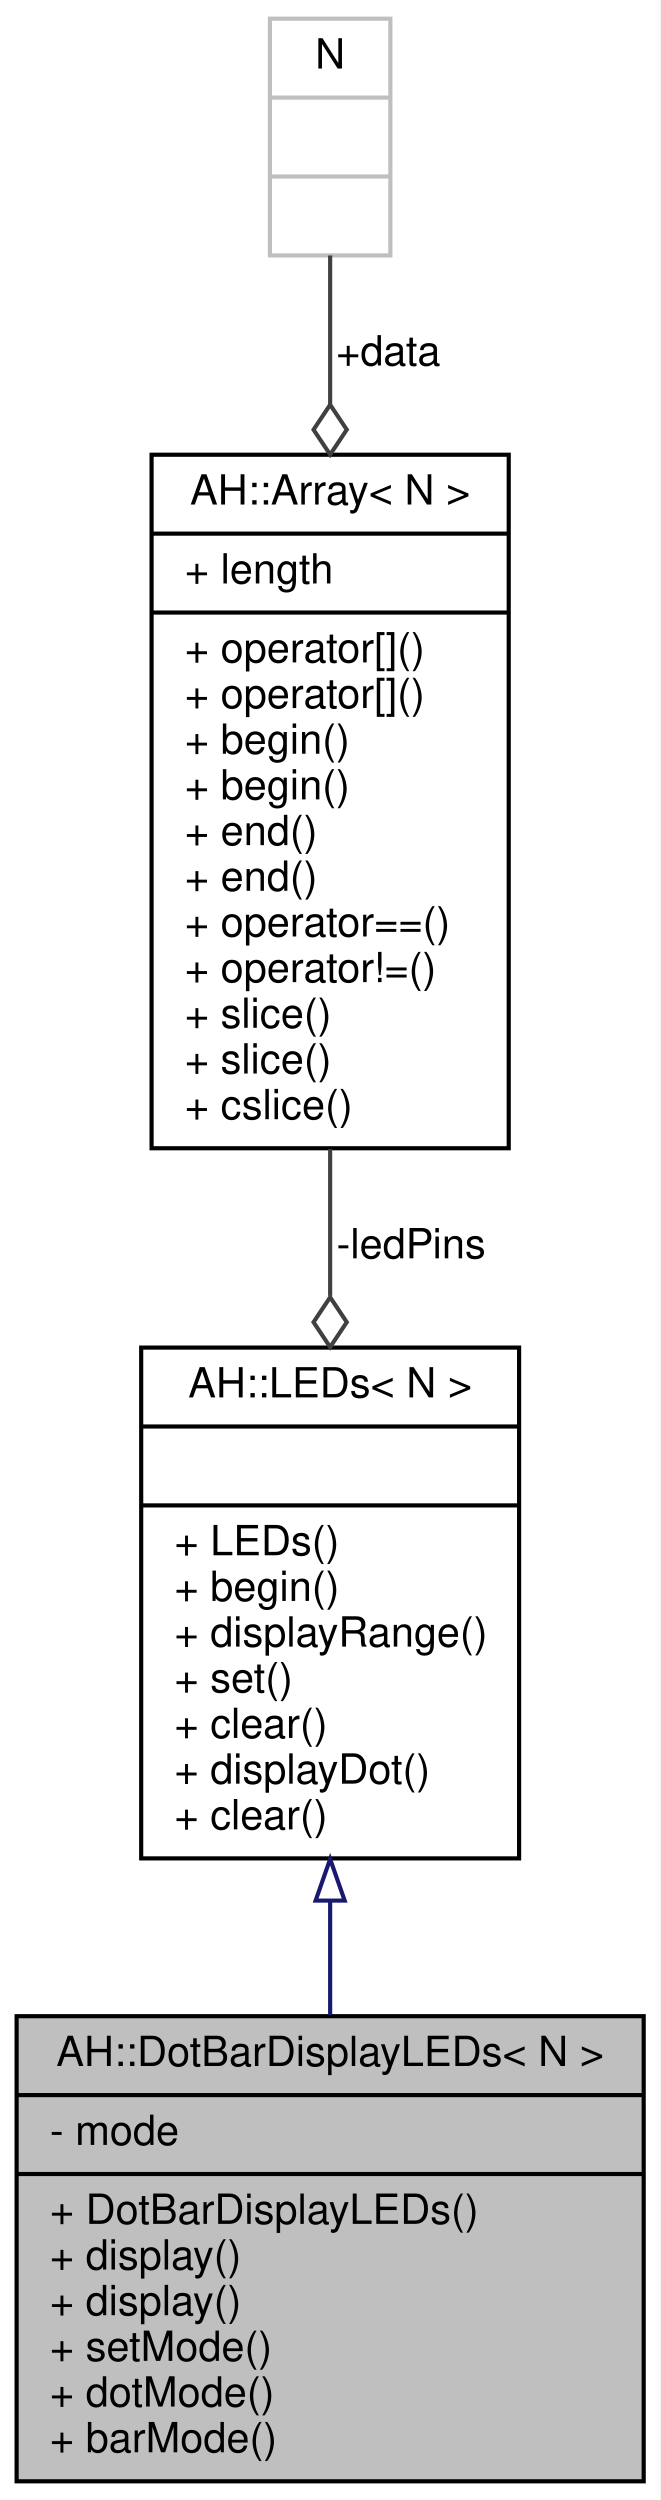
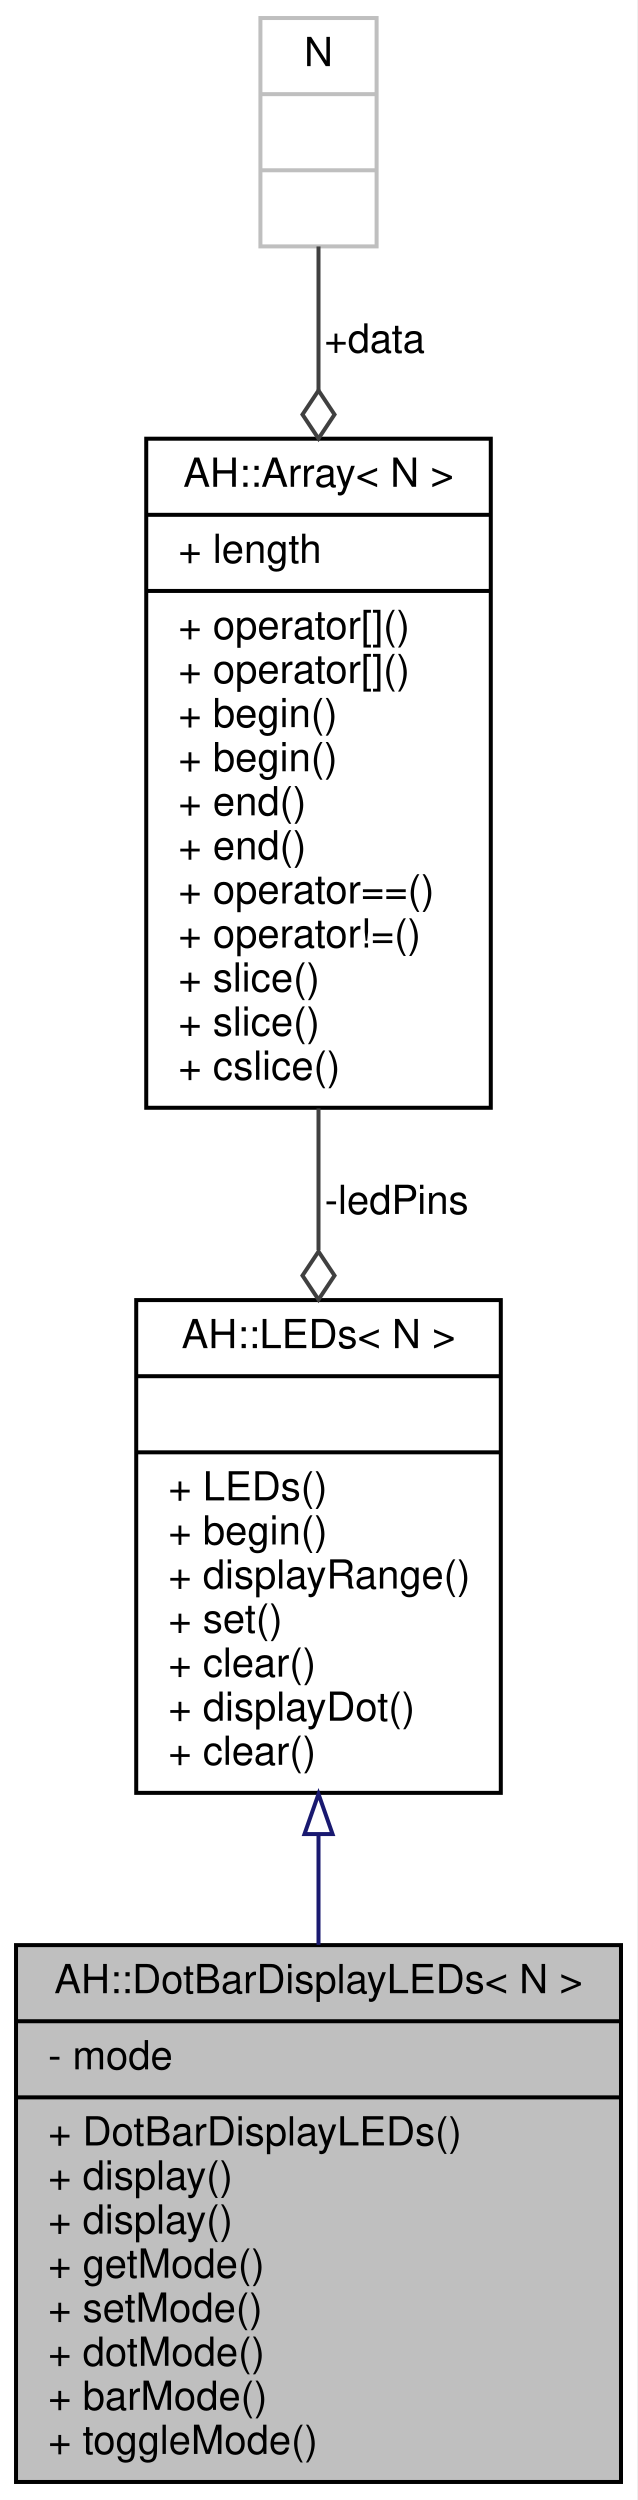
- <svg xmlns="http://www.w3.org/2000/svg" xmlns:xlink="http://www.w3.org/1999/xlink" width="159pt" height="602pt" viewBox="0.00 0.00 159.00 602.00">
-   <g id="graph0" class="graph" transform="scale(1 1) rotate(0) translate(4 598)">
-     <polygon fill="white" stroke="none" points="-4,4 -4,-598 155,-598 155,4 -4,4" />
+ <svg xmlns="http://www.w3.org/2000/svg" xmlns:xlink="http://www.w3.org/1999/xlink" width="159pt" height="624pt" viewBox="0.00 0.00 159.00 624.00">
+   <g id="graph0" class="graph" transform="scale(1 1) rotate(0) translate(4 620)">
+     <polygon fill="white" stroke="none" points="-4,4 -4,-620 155,-620 155,4 -4,4" />
    <g id="node1" class="node">
      <g id="a_node1">
        <a xlink:title="A class for LED bars.">
-           <polygon fill="#bfbfbf" stroke="black" points="0,-0.5 0,-112.5 151,-112.5 151,-0.5 0,-0.5" />
-           <text text-anchor="middle" x="75.5" y="-100.5" font-family="Helvetica,sans-Serif" font-size="10.00">AH::DotBarDisplayLEDs&lt; N &gt;</text>
-           <polyline fill="none" stroke="black" points="0,-93.5 151,-93.5 " />
-           <text text-anchor="start" x="8" y="-81.5" font-family="Helvetica,sans-Serif" font-size="10.00">- mode</text>
-           <polyline fill="none" stroke="black" points="0,-74.5 151,-74.5 " />
-           <text text-anchor="start" x="8" y="-62.5" font-family="Helvetica,sans-Serif" font-size="10.00">+ DotBarDisplayLEDs()</text>
-           <text text-anchor="start" x="8" y="-51.5" font-family="Helvetica,sans-Serif" font-size="10.00">+ display()</text>
-           <text text-anchor="start" x="8" y="-40.5" font-family="Helvetica,sans-Serif" font-size="10.00">+ display()</text>
-           <text text-anchor="start" x="8" y="-29.5" font-family="Helvetica,sans-Serif" font-size="10.00">+ setMode()</text>
-           <text text-anchor="start" x="8" y="-18.5" font-family="Helvetica,sans-Serif" font-size="10.00">+ dotMode()</text>
-           <text text-anchor="start" x="8" y="-7.5" font-family="Helvetica,sans-Serif" font-size="10.00">+ barMode()</text>
+           <polygon fill="#bfbfbf" stroke="black" points="0,-0.5 0,-134.5 151,-134.5 151,-0.5 0,-0.5" />
+           <text text-anchor="middle" x="75.5" y="-122.5" font-family="Helvetica,sans-Serif" font-size="10.00">AH::DotBarDisplayLEDs&lt; N &gt;</text>
+           <polyline fill="none" stroke="black" points="0,-115.5 151,-115.5 " />
+           <text text-anchor="start" x="8" y="-103.5" font-family="Helvetica,sans-Serif" font-size="10.00">- mode</text>
+           <polyline fill="none" stroke="black" points="0,-96.5 151,-96.5 " />
+           <text text-anchor="start" x="8" y="-84.5" font-family="Helvetica,sans-Serif" font-size="10.00">+ DotBarDisplayLEDs()</text>
+           <text text-anchor="start" x="8" y="-73.5" font-family="Helvetica,sans-Serif" font-size="10.00">+ display()</text>
+           <text text-anchor="start" x="8" y="-62.5" font-family="Helvetica,sans-Serif" font-size="10.00">+ display()</text>
+           <text text-anchor="start" x="8" y="-51.5" font-family="Helvetica,sans-Serif" font-size="10.00">+ getMode()</text>
+           <text text-anchor="start" x="8" y="-40.5" font-family="Helvetica,sans-Serif" font-size="10.00">+ setMode()</text>
+           <text text-anchor="start" x="8" y="-29.5" font-family="Helvetica,sans-Serif" font-size="10.00">+ dotMode()</text>
+           <text text-anchor="start" x="8" y="-18.5" font-family="Helvetica,sans-Serif" font-size="10.00">+ barMode()</text>
+           <text text-anchor="start" x="8" y="-7.5" font-family="Helvetica,sans-Serif" font-size="10.00">+ toggleMode()</text>
        </a>
      </g>
    </g>
    <g id="node2" class="node">
      <g id="a_node2">
        <a xlink:href="../../df/d06/classAH_1_1LEDs.html" target="_top" xlink:title="A class for collections of LEDs that can display ranges.">
-           <polygon fill="white" stroke="black" points="30,-150.5 30,-273.5 121,-273.5 121,-150.5 30,-150.5" />
-           <text text-anchor="middle" x="75.5" y="-261.5" font-family="Helvetica,sans-Serif" font-size="10.00">AH::LEDs&lt; N &gt;</text>
-           <polyline fill="none" stroke="black" points="30,-254.5 121,-254.5 " />
-           <text text-anchor="middle" x="75.5" y="-242.5" font-family="Helvetica,sans-Serif" font-size="10.00"> </text>
-           <polyline fill="none" stroke="black" points="30,-235.5 121,-235.5 " />
-           <text text-anchor="start" x="38" y="-223.5" font-family="Helvetica,sans-Serif" font-size="10.00">+ LEDs()</text>
-           <text text-anchor="start" x="38" y="-212.5" font-family="Helvetica,sans-Serif" font-size="10.00">+ begin()</text>
-           <text text-anchor="start" x="38" y="-201.5" font-family="Helvetica,sans-Serif" font-size="10.00">+ displayRange()</text>
-           <text text-anchor="start" x="38" y="-190.5" font-family="Helvetica,sans-Serif" font-size="10.00">+ set()</text>
+           <polygon fill="white" stroke="black" points="30,-172.5 30,-295.5 121,-295.5 121,-172.5 30,-172.5" />
+           <text text-anchor="middle" x="75.5" y="-283.5" font-family="Helvetica,sans-Serif" font-size="10.00">AH::LEDs&lt; N &gt;</text>
+           <polyline fill="none" stroke="black" points="30,-276.5 121,-276.5 " />
+           <text text-anchor="middle" x="75.5" y="-264.5" font-family="Helvetica,sans-Serif" font-size="10.00"> </text>
+           <polyline fill="none" stroke="black" points="30,-257.5 121,-257.5 " />
+           <text text-anchor="start" x="38" y="-245.5" font-family="Helvetica,sans-Serif" font-size="10.00">+ LEDs()</text>
+           <text text-anchor="start" x="38" y="-234.5" font-family="Helvetica,sans-Serif" font-size="10.00">+ begin()</text>
+           <text text-anchor="start" x="38" y="-223.5" font-family="Helvetica,sans-Serif" font-size="10.00">+ displayRange()</text>
+           <text text-anchor="start" x="38" y="-212.5" font-family="Helvetica,sans-Serif" font-size="10.00">+ set()</text>
+           <text text-anchor="start" x="38" y="-201.5" font-family="Helvetica,sans-Serif" font-size="10.00">+ clear()</text>
+           <text text-anchor="start" x="38" y="-190.5" font-family="Helvetica,sans-Serif" font-size="10.00">+ displayDot()</text>
          <text text-anchor="start" x="38" y="-179.5" font-family="Helvetica,sans-Serif" font-size="10.00">+ clear()</text>
-           <text text-anchor="start" x="38" y="-168.5" font-family="Helvetica,sans-Serif" font-size="10.00">+ displayDot()</text>
-           <text text-anchor="start" x="38" y="-157.5" font-family="Helvetica,sans-Serif" font-size="10.00">+ clear()</text>
        </a>
      </g>
    </g>
    <g id="edge1" class="edge">
-       <path fill="none" stroke="midnightblue" d="M75.5,-140.055C75.5,-130.886 75.5,-121.605 75.5,-112.741" />
-       <polygon fill="none" stroke="midnightblue" points="72,-140.333 75.5,-150.333 79,-140.333 72,-140.333" />
+       <path fill="none" stroke="midnightblue" d="M75.5,-162.024C75.5,-152.907 75.5,-143.601 75.5,-134.566" />
+       <polygon fill="none" stroke="midnightblue" points="72,-162.214 75.5,-172.214 79,-162.214 72,-162.214" />
    </g>
    <g id="node3" class="node">
      <g id="a_node3">
        <a xlink:href="../../d0/d32/structAH_1_1Array.html" target="_top" xlink:title=" ">
-           <polygon fill="white" stroke="black" points="32.5,-321.5 32.5,-488.5 118.5,-488.5 118.5,-321.5 32.5,-321.5" />
-           <text text-anchor="middle" x="75.5" y="-476.5" font-family="Helvetica,sans-Serif" font-size="10.00">AH::Array&lt; N &gt;</text>
-           <polyline fill="none" stroke="black" points="32.5,-469.5 118.5,-469.5 " />
-           <text text-anchor="start" x="40.5" y="-457.5" font-family="Helvetica,sans-Serif" font-size="10.00">+ length</text>
-           <polyline fill="none" stroke="black" points="32.5,-450.5 118.5,-450.5 " />
-           <text text-anchor="start" x="40.5" y="-438.5" font-family="Helvetica,sans-Serif" font-size="10.00">+ operator[]()</text>
-           <text text-anchor="start" x="40.5" y="-427.5" font-family="Helvetica,sans-Serif" font-size="10.00">+ operator[]()</text>
-           <text text-anchor="start" x="40.5" y="-416.5" font-family="Helvetica,sans-Serif" font-size="10.00">+ begin()</text>
-           <text text-anchor="start" x="40.5" y="-405.5" font-family="Helvetica,sans-Serif" font-size="10.00">+ begin()</text>
-           <text text-anchor="start" x="40.5" y="-394.5" font-family="Helvetica,sans-Serif" font-size="10.00">+ end()</text>
-           <text text-anchor="start" x="40.5" y="-383.5" font-family="Helvetica,sans-Serif" font-size="10.00">+ end()</text>
-           <text text-anchor="start" x="40.5" y="-372.5" font-family="Helvetica,sans-Serif" font-size="10.00">+ operator==()</text>
-           <text text-anchor="start" x="40.5" y="-361.5" font-family="Helvetica,sans-Serif" font-size="10.00">+ operator!=()</text>
-           <text text-anchor="start" x="40.5" y="-350.5" font-family="Helvetica,sans-Serif" font-size="10.00">+ slice()</text>
-           <text text-anchor="start" x="40.5" y="-339.5" font-family="Helvetica,sans-Serif" font-size="10.00">+ slice()</text>
-           <text text-anchor="start" x="40.5" y="-328.5" font-family="Helvetica,sans-Serif" font-size="10.00">+ cslice()</text>
+           <polygon fill="white" stroke="black" points="32.5,-343.5 32.5,-510.5 118.5,-510.5 118.5,-343.5 32.5,-343.5" />
+           <text text-anchor="middle" x="75.5" y="-498.5" font-family="Helvetica,sans-Serif" font-size="10.00">AH::Array&lt; N &gt;</text>
+           <polyline fill="none" stroke="black" points="32.5,-491.5 118.5,-491.5 " />
+           <text text-anchor="start" x="40.5" y="-479.5" font-family="Helvetica,sans-Serif" font-size="10.00">+ length</text>
+           <polyline fill="none" stroke="black" points="32.5,-472.5 118.5,-472.5 " />
+           <text text-anchor="start" x="40.5" y="-460.5" font-family="Helvetica,sans-Serif" font-size="10.00">+ operator[]()</text>
+           <text text-anchor="start" x="40.5" y="-449.5" font-family="Helvetica,sans-Serif" font-size="10.00">+ operator[]()</text>
+           <text text-anchor="start" x="40.5" y="-438.5" font-family="Helvetica,sans-Serif" font-size="10.00">+ begin()</text>
+           <text text-anchor="start" x="40.5" y="-427.5" font-family="Helvetica,sans-Serif" font-size="10.00">+ begin()</text>
+           <text text-anchor="start" x="40.5" y="-416.5" font-family="Helvetica,sans-Serif" font-size="10.00">+ end()</text>
+           <text text-anchor="start" x="40.5" y="-405.5" font-family="Helvetica,sans-Serif" font-size="10.00">+ end()</text>
+           <text text-anchor="start" x="40.5" y="-394.5" font-family="Helvetica,sans-Serif" font-size="10.00">+ operator==()</text>
+           <text text-anchor="start" x="40.5" y="-383.5" font-family="Helvetica,sans-Serif" font-size="10.00">+ operator!=()</text>
+           <text text-anchor="start" x="40.5" y="-372.5" font-family="Helvetica,sans-Serif" font-size="10.00">+ slice()</text>
+           <text text-anchor="start" x="40.5" y="-361.5" font-family="Helvetica,sans-Serif" font-size="10.00">+ slice()</text>
+           <text text-anchor="start" x="40.5" y="-350.5" font-family="Helvetica,sans-Serif" font-size="10.00">+ cslice()</text>
        </a>
      </g>
    </g>
    <g id="edge2" class="edge">
-       <path fill="none" stroke="#404040" d="M75.5,-321.335C75.5,-309.563 75.5,-297.526 75.5,-285.957" />
-       <polygon fill="none" stroke="#404040" points="75.5,-285.621 71.5,-279.621 75.5,-273.621 79.5,-279.621 75.5,-285.621" />
-       <text text-anchor="middle" x="95" y="-295" font-family="Helvetica,sans-Serif" font-size="10.00"> -ledPins</text>
+       <path fill="none" stroke="#404040" d="M75.5,-343.335C75.5,-331.563 75.5,-319.526 75.5,-307.957" />
+       <polygon fill="none" stroke="#404040" points="75.5,-307.621 71.5,-301.621 75.5,-295.621 79.5,-301.621 75.5,-307.621" />
+       <text text-anchor="middle" x="95" y="-317" font-family="Helvetica,sans-Serif" font-size="10.00"> -ledPins</text>
    </g>
    <g id="node4" class="node">
      <g id="a_node4">
        <a xlink:title=" ">
-           <polygon fill="white" stroke="#bfbfbf" points="61,-536.5 61,-593.5 90,-593.5 90,-536.5 61,-536.5" />
-           <text text-anchor="middle" x="75.5" y="-581.5" font-family="Helvetica,sans-Serif" font-size="10.00">N</text>
-           <polyline fill="none" stroke="#bfbfbf" points="61,-574.5 90,-574.5 " />
-           <text text-anchor="middle" x="75.5" y="-562.5" font-family="Helvetica,sans-Serif" font-size="10.00"> </text>
-           <polyline fill="none" stroke="#bfbfbf" points="61,-555.5 90,-555.5 " />
-           <text text-anchor="middle" x="75.5" y="-543.5" font-family="Helvetica,sans-Serif" font-size="10.00"> </text>
+           <polygon fill="white" stroke="#bfbfbf" points="61,-558.5 61,-615.5 90,-615.5 90,-558.5 61,-558.5" />
+           <text text-anchor="middle" x="75.5" y="-603.5" font-family="Helvetica,sans-Serif" font-size="10.00">N</text>
+           <polyline fill="none" stroke="#bfbfbf" points="61,-596.5 90,-596.5 " />
+           <text text-anchor="middle" x="75.5" y="-584.5" font-family="Helvetica,sans-Serif" font-size="10.00"> </text>
+           <polyline fill="none" stroke="#bfbfbf" points="61,-577.5 90,-577.5 " />
+           <text text-anchor="middle" x="75.5" y="-565.5" font-family="Helvetica,sans-Serif" font-size="10.00"> </text>
        </a>
      </g>
    </g>
    <g id="edge3" class="edge">
-       <path fill="none" stroke="#404040" d="M75.5,-536.479C75.5,-526.122 75.5,-513.674 75.5,-500.634" />
-       <polygon fill="none" stroke="#404040" points="75.5,-500.536 71.5,-494.536 75.5,-488.536 79.5,-494.536 75.5,-500.536" />
-       <text text-anchor="middle" x="89.5" y="-510" font-family="Helvetica,sans-Serif" font-size="10.00"> +data</text>
+       <path fill="none" stroke="#404040" d="M75.5,-558.479C75.5,-548.122 75.5,-535.674 75.5,-522.634" />
+       <polygon fill="none" stroke="#404040" points="75.5,-522.536 71.5,-516.536 75.5,-510.536 79.5,-516.536 75.5,-522.536" />
+       <text text-anchor="middle" x="89.5" y="-532" font-family="Helvetica,sans-Serif" font-size="10.00"> +data</text>
    </g>
  </g>
</svg>
